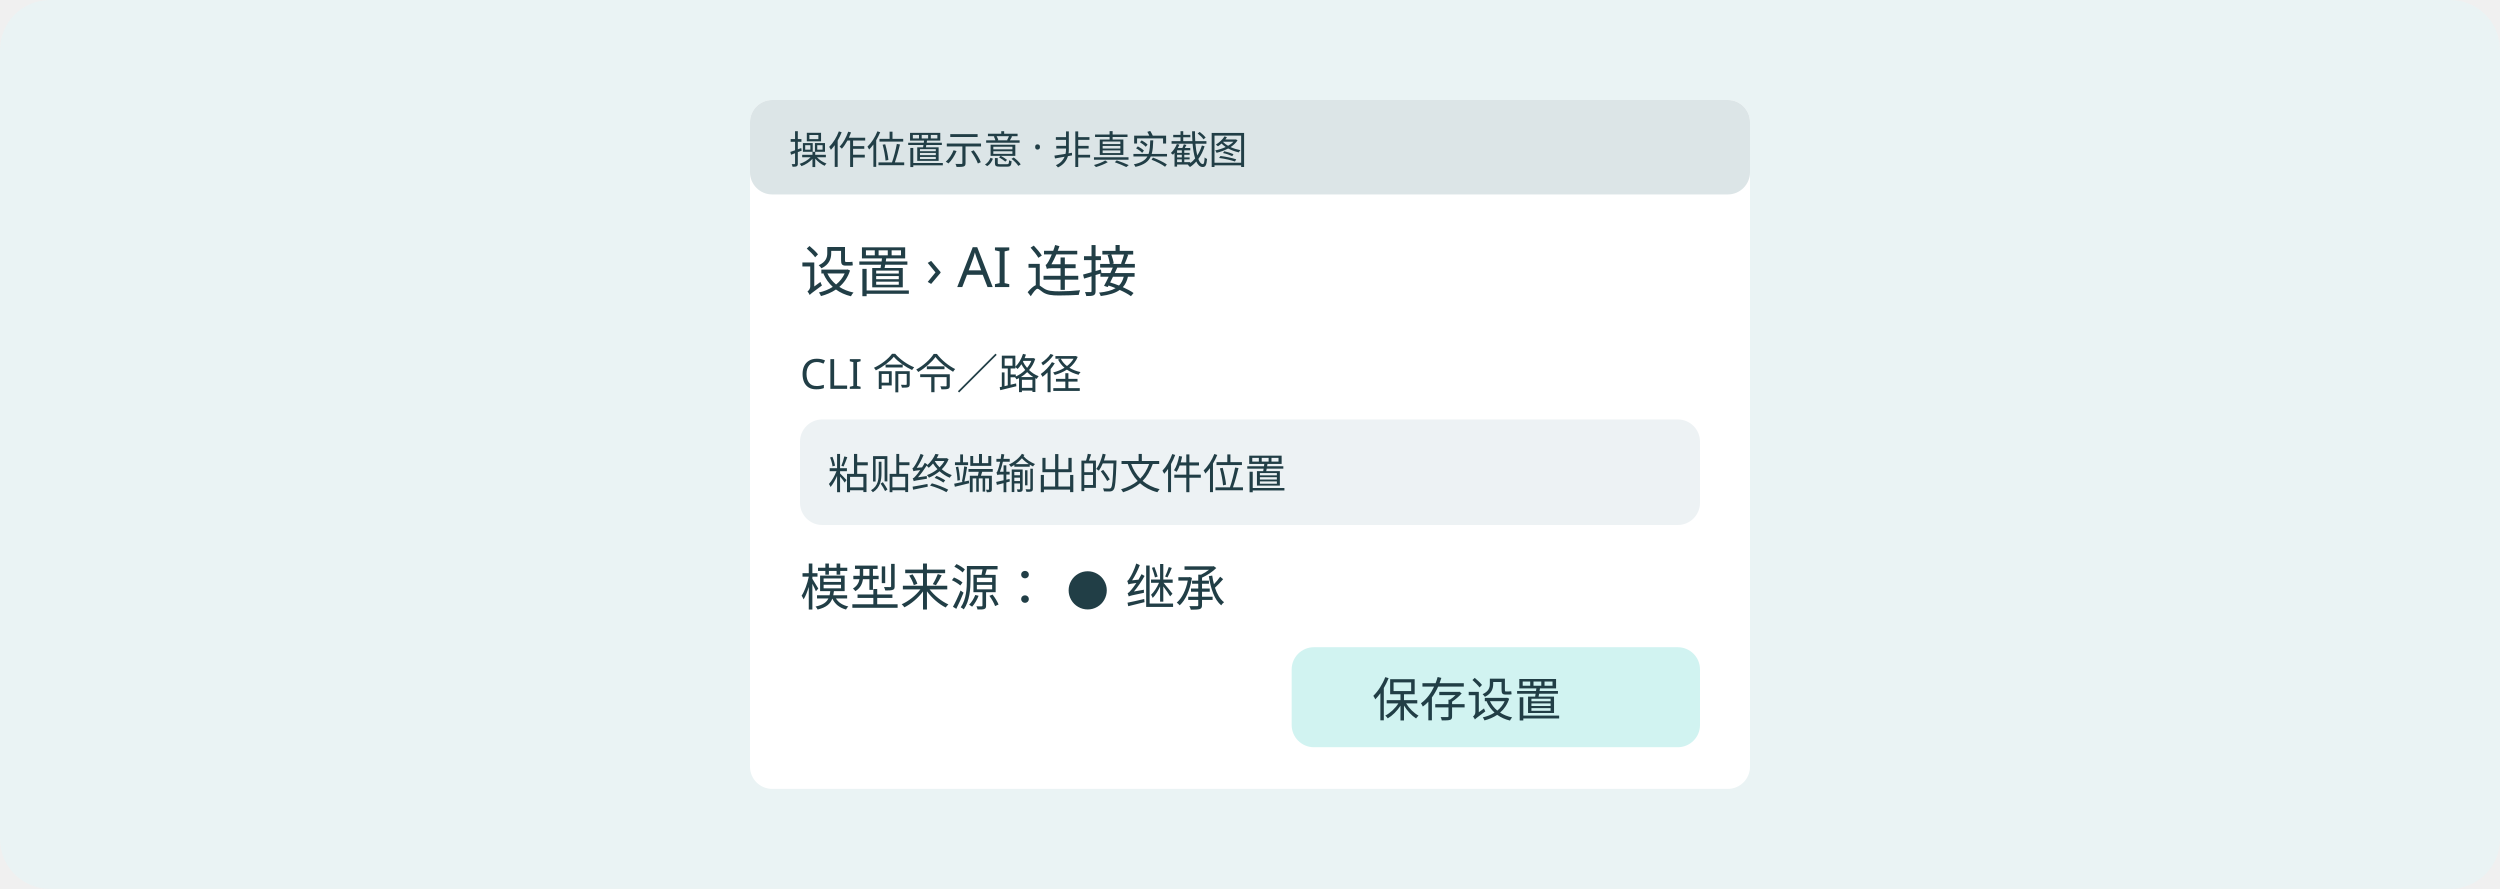
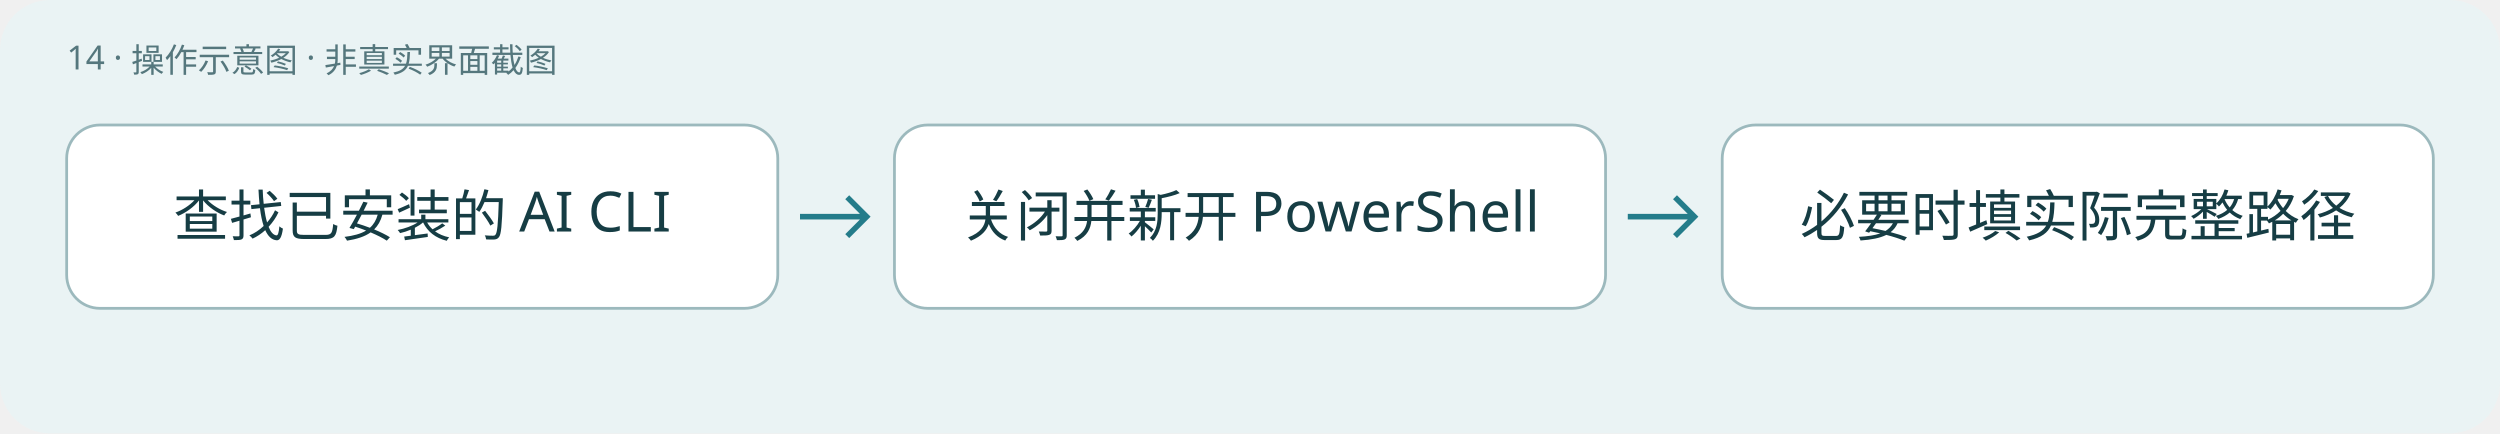
- <svg xmlns="http://www.w3.org/2000/svg" viewBox="0 0 900 320">
-   <rect width="900" height="320" rx="18" fill="#eaf3f4" />
-   <rect x="270.0" y="36" width="360" height="248" rx="8" fill="#fff" />
-   <rect x="270.0" y="36" width="360" height="34" rx="8" fill="#dce5e7" />
-   <text x="284.0" y="59" font-family="Microsoft YaHei,PingFang SC,sans-serif" font-size="14" fill="#213e46">操作位置示意 · 非真实截图</text>
-   <text x="288.0" y="105" font-family="Microsoft YaHei,PingFang SC,sans-serif" font-size="20" fill="#213e46">设置 › AI 连接</text>
-   <text x="288.0" y="140" font-family="Microsoft YaHei,PingFang SC,sans-serif" font-size="15" fill="#213e46">CLI 命令／路径</text>
-   <rect x="288.0" y="151" width="324" height="38" rx="8" fill="#edf2f4" />
-   <text x="298.0" y="176" font-family="Microsoft YaHei,PingFang SC,sans-serif" font-size="15" fill="#213e46">粘贴终端输出的文件位置</text>
-   <text x="288.0" y="218" font-family="Microsoft YaHei,PingFang SC,sans-serif" font-size="18" fill="#213e46">模型来源：  ● 继承</text>
-   <rect x="465.0" y="233" width="147" height="36" rx="8" fill="#d1f3f1" />
-   <text x="494.0" y="258" font-family="Microsoft YaHei,PingFang SC,sans-serif" font-size="17" fill="#213e46">保存设置</text>
+ <svg xmlns="http://www.w3.org/2000/svg" viewBox="0 0 900 156" role="img">
+   <rect width="900" height="156" rx="18" fill="#eaf3f4" />
+   <rect x="24" y="45" width="256" height="66" rx="12" fill="white" stroke="#9cb9bd" />
+   <text x="152" y="85" text-anchor="middle" font-family="Microsoft YaHei,PingFang SC,sans-serif" font-size="20" fill="#163d44">查找已安装的 AI CLI</text>
+   <path d="M288 78 h24 m-7 -7 7 7 -7 7" fill="none" stroke="#247c8a" stroke-width="2" />
+   <rect x="322" y="45" width="256" height="66" rx="12" fill="white" stroke="#9cb9bd" />
+   <text x="450" y="85" text-anchor="middle" font-family="Microsoft YaHei,PingFang SC,sans-serif" font-size="20" fill="#163d44">关闭并新开 PowerShell</text>
+   <path d="M586 78 h24 m-7 -7 7 7 -7 7" fill="none" stroke="#247c8a" stroke-width="2" />
+   <rect x="620" y="45" width="256" height="66" rx="12" fill="white" stroke="#9cb9bd" />
+   <text x="748" y="85" text-anchor="middle" font-family="Microsoft YaHei,PingFang SC,sans-serif" font-size="20" fill="#163d44">必要时填实际完整路径</text>
+   <text x="24" y="25" font-family="sans-serif" font-size="12" fill="#55777d">14 · 操作示意图 · 非真实界面截图</text>
</svg>
